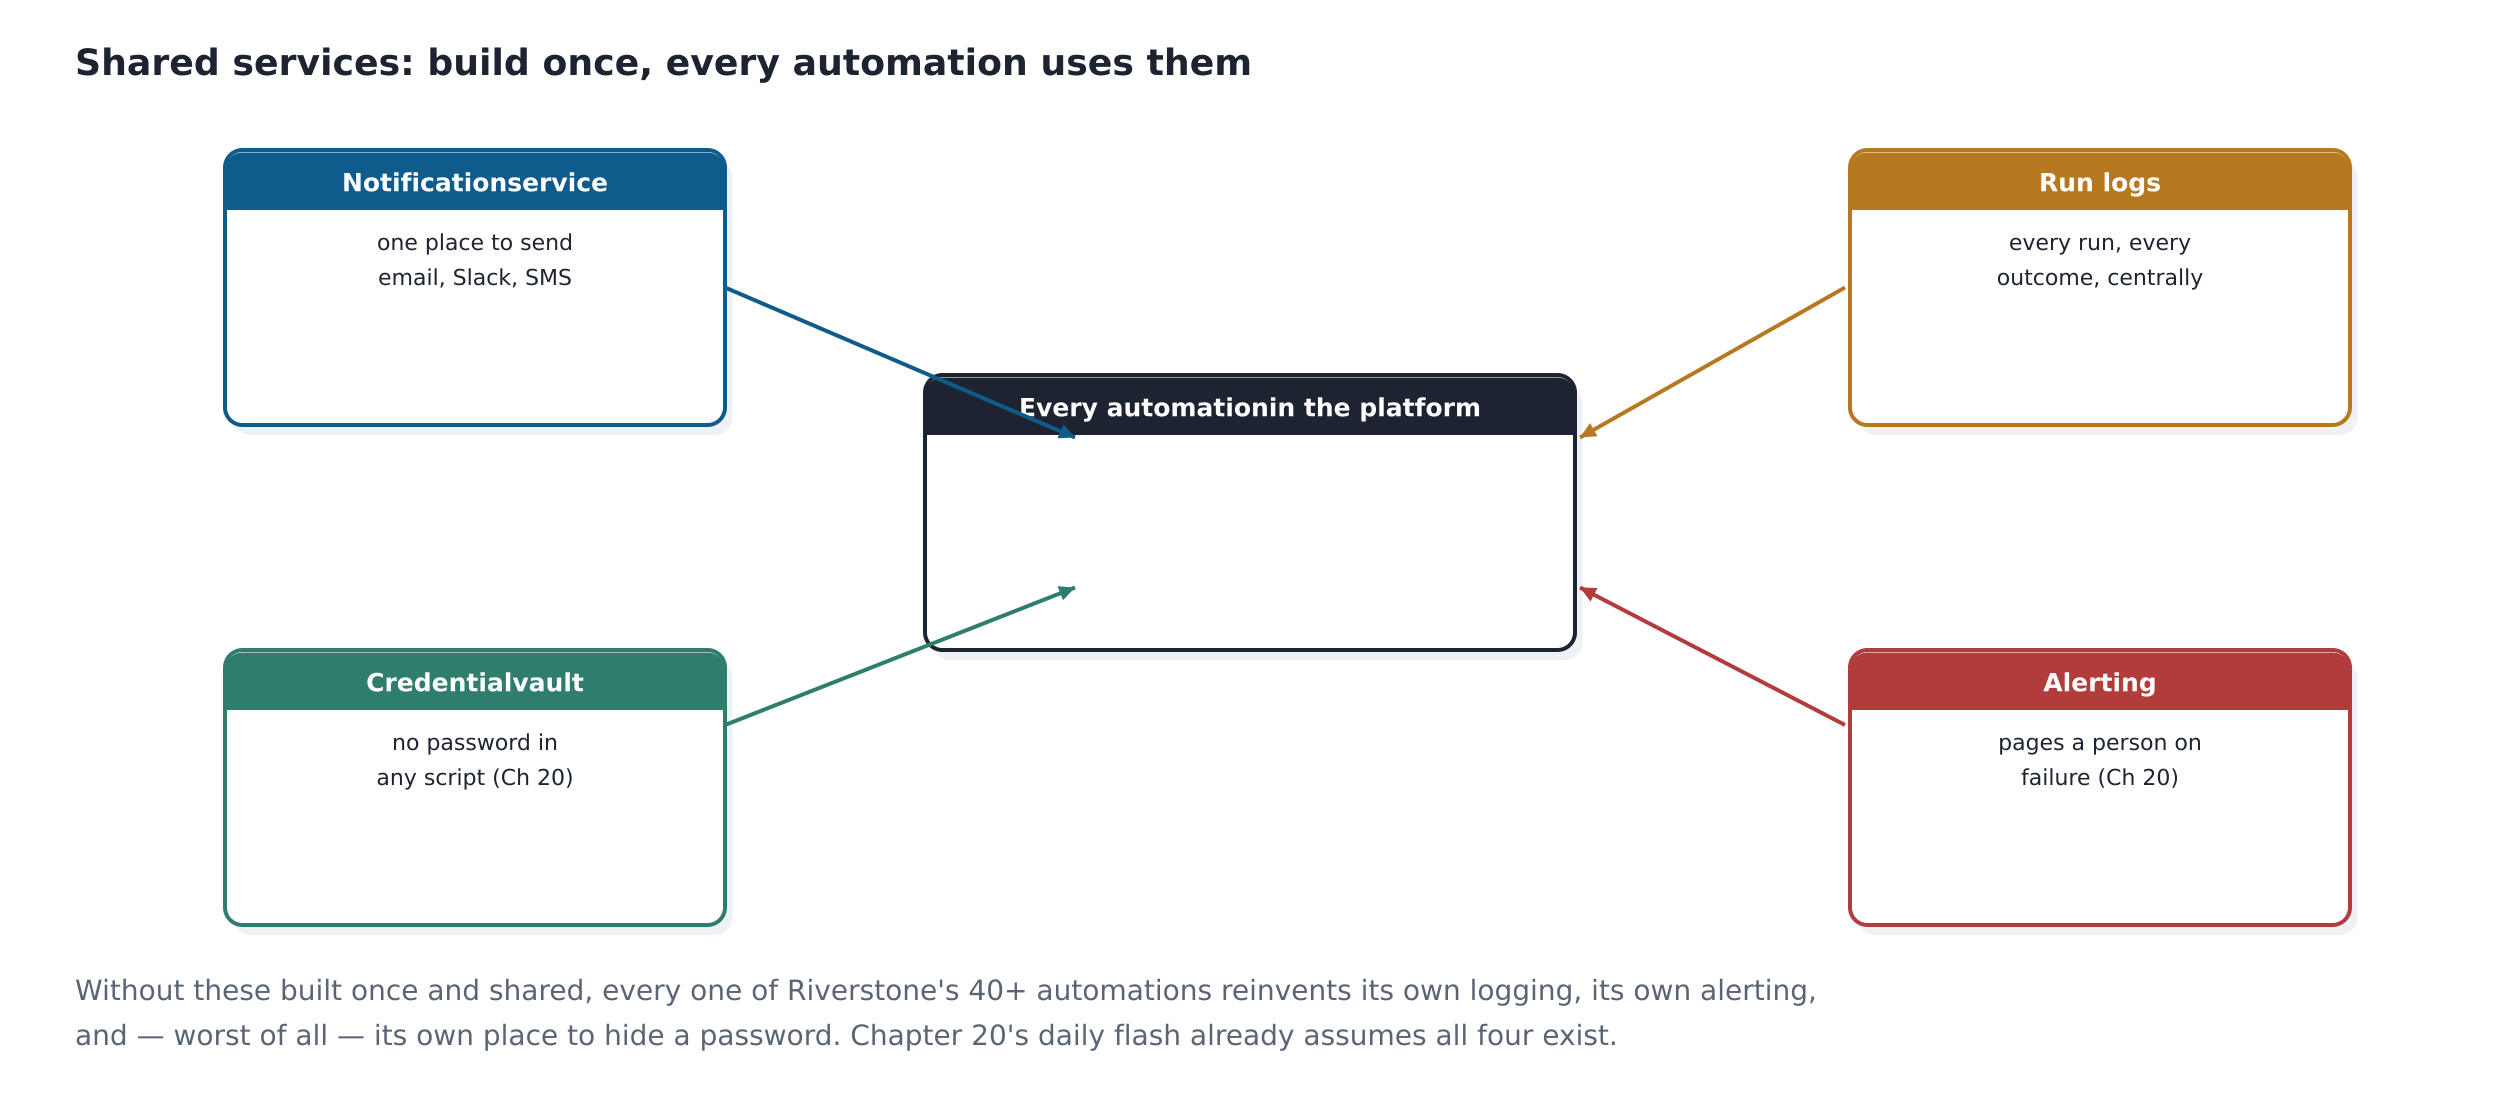
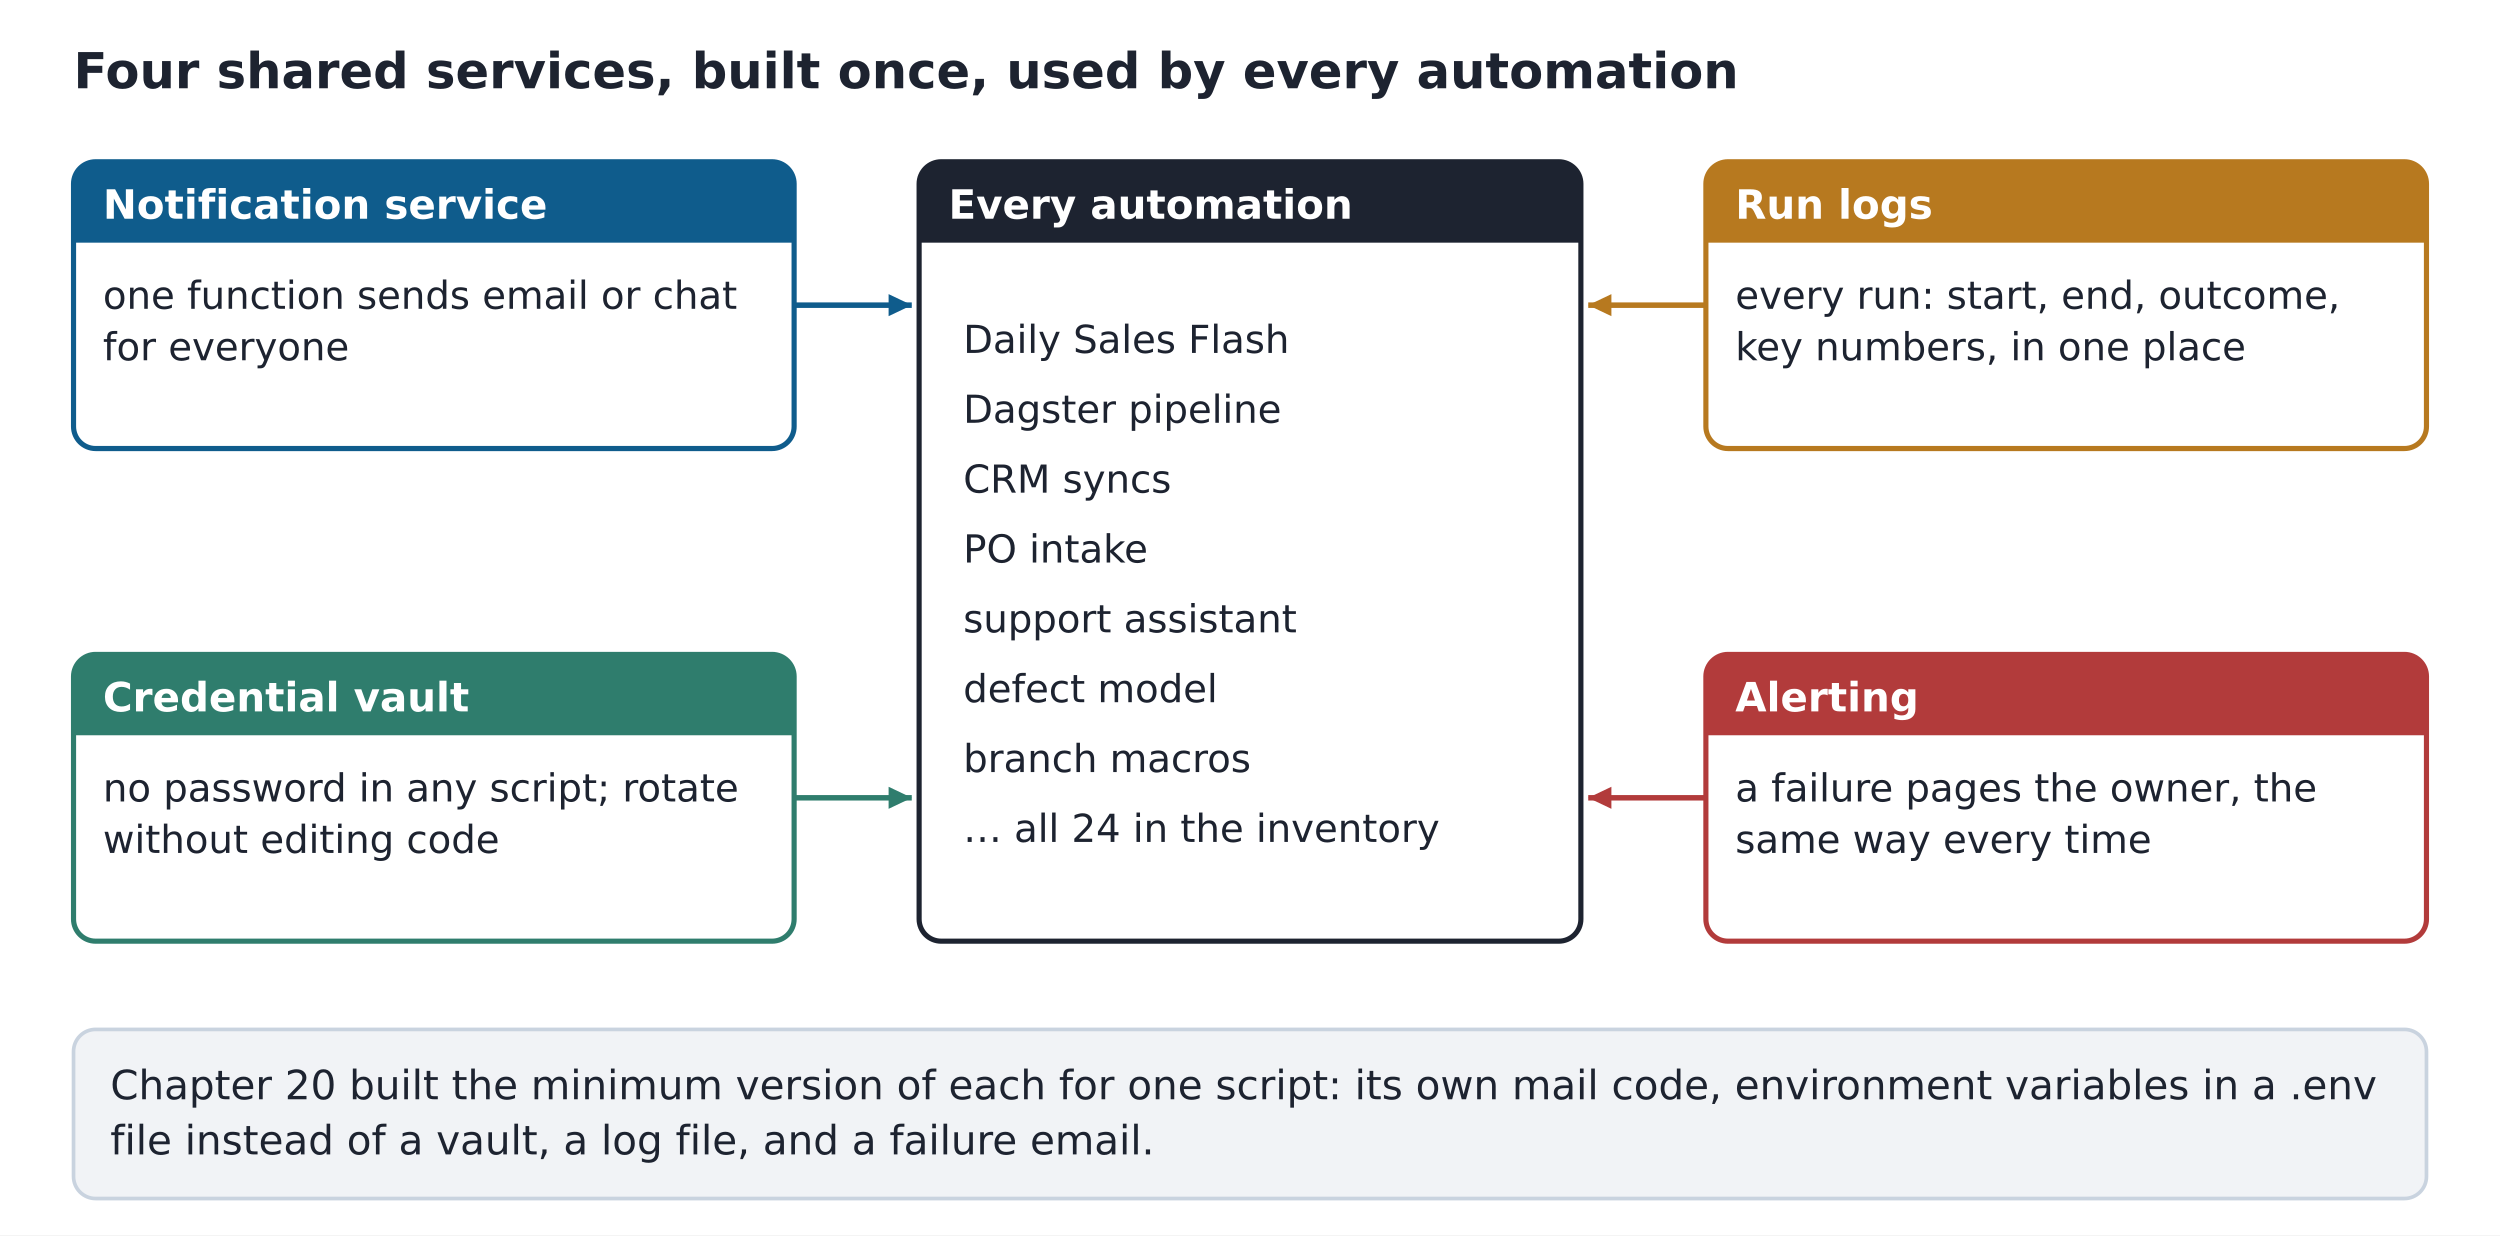
- <svg xmlns="http://www.w3.org/2000/svg" width="1000" height="440" viewBox="0 0 1000 440" font-family="DejaVu Sans, Arial, sans-serif">
-   <rect width="1000" height="440" fill="#ffffff" />
-   <text x="30" y="30" font-size="14.5" fill="#1d2330" font-weight="bold" text-anchor="start" font-family="Poppins, DejaVu Sans, sans-serif">Shared services: build once, every automation uses them</text>
-   <rect x="373" y="154" width="260" height="110" rx="7" fill="#eef2f7" stroke="none" stroke-width="1" />
-   <rect x="370" y="150" width="260" height="110" rx="7" fill="#fff" stroke="#1d2330" stroke-width="1.6" />
-   <path d="M370,158 a7,7 0 0 1 7,-7 H623 a7,7 0 0 1 7,7 V174 H370 Z" fill="#1d2330" />
-   <text x="500.0" y="166.5" font-size="10" fill="#fff" font-weight="bold" text-anchor="middle" font-family="Poppins, DejaVu Sans, sans-serif">Every automation
- in the platform</text>
-   <rect x="93" y="64" width="200" height="110" rx="7" fill="#eef2f7" stroke="none" stroke-width="1" />
-   <rect x="90" y="60" width="200" height="110" rx="7" fill="#fff" stroke="#0f5c8c" stroke-width="1.6" />
-   <path d="M90,68 a7,7 0 0 1 7,-7 H283 a7,7 0 0 1 7,7 V84 H90 Z" fill="#0f5c8c" />
-   <text x="190.0" y="76.5" font-size="10" fill="#fff" font-weight="bold" text-anchor="middle" font-family="Poppins, DejaVu Sans, sans-serif">Notification
- service</text>
-   <text x="190.0" y="100" font-size="8.8" fill="#1d2330" font-weight="normal" text-anchor="middle">one place to send</text>
-   <text x="190.0" y="114" font-size="8.8" fill="#1d2330" font-weight="normal" text-anchor="middle">email, Slack, SMS</text>
-   <rect x="93" y="264" width="200" height="110" rx="7" fill="#eef2f7" stroke="none" stroke-width="1" />
-   <rect x="90" y="260" width="200" height="110" rx="7" fill="#fff" stroke="#2f7d6d" stroke-width="1.6" />
-   <path d="M90,268 a7,7 0 0 1 7,-7 H283 a7,7 0 0 1 7,7 V284 H90 Z" fill="#2f7d6d" />
-   <text x="190.0" y="276.5" font-size="10" fill="#fff" font-weight="bold" text-anchor="middle" font-family="Poppins, DejaVu Sans, sans-serif">Credential
- vault</text>
-   <text x="190.0" y="300" font-size="8.8" fill="#1d2330" font-weight="normal" text-anchor="middle">no password in</text>
-   <text x="190.0" y="314" font-size="8.8" fill="#1d2330" font-weight="normal" text-anchor="middle">any script (Ch 20)</text>
-   <rect x="743" y="64" width="200" height="110" rx="7" fill="#eef2f7" stroke="none" stroke-width="1" />
-   <rect x="740" y="60" width="200" height="110" rx="7" fill="#fff" stroke="#b7791f" stroke-width="1.6" />
-   <path d="M740,68 a7,7 0 0 1 7,-7 H933 a7,7 0 0 1 7,7 V84 H740 Z" fill="#b7791f" />
-   <text x="840.0" y="76.5" font-size="10" fill="#fff" font-weight="bold" text-anchor="middle" font-family="Poppins, DejaVu Sans, sans-serif">Run logs</text>
-   <text x="840.0" y="100" font-size="8.8" fill="#1d2330" font-weight="normal" text-anchor="middle">every run, every</text>
-   <text x="840.0" y="114" font-size="8.8" fill="#1d2330" font-weight="normal" text-anchor="middle">outcome, centrally</text>
-   <rect x="743" y="264" width="200" height="110" rx="7" fill="#eef2f7" stroke="none" stroke-width="1" />
-   <rect x="740" y="260" width="200" height="110" rx="7" fill="#fff" stroke="#b23b3b" stroke-width="1.6" />
-   <path d="M740,268 a7,7 0 0 1 7,-7 H933 a7,7 0 0 1 7,7 V284 H740 Z" fill="#b23b3b" />
-   <text x="840.0" y="276.5" font-size="10" fill="#fff" font-weight="bold" text-anchor="middle" font-family="Poppins, DejaVu Sans, sans-serif">Alerting</text>
-   <text x="840.0" y="300" font-size="8.8" fill="#1d2330" font-weight="normal" text-anchor="middle">pages a person on</text>
-   <text x="840.0" y="314" font-size="8.8" fill="#1d2330" font-weight="normal" text-anchor="middle">failure (Ch 20)</text>
-   <path d="M290,115 L430,175" fill="none" stroke="#0f5c8c" stroke-width="1.6" stroke-linejoin="round" />
-   <path d="M430,175 L423.0,175.3 L425.4,169.7 Z" fill="#0f5c8c" />
-   <path d="M290,290 L430,235" fill="none" stroke="#2f7d6d" stroke-width="1.6" stroke-linejoin="round" />
-   <path d="M430,235 L425.2,240.1 L423.0,234.5 Z" fill="#2f7d6d" />
-   <path d="M738,115 L632,175" fill="none" stroke="#b7791f" stroke-width="1.6" stroke-linejoin="round" />
-   <path d="M632,175 L636.0,169.2 L639.0,174.5 Z" fill="#b7791f" />
-   <path d="M738,290 L632,235" fill="none" stroke="#b23b3b" stroke-width="1.6" stroke-linejoin="round" />
-   <path d="M632,235 L639.0,235.2 L636.2,240.6 Z" fill="#b23b3b" />
-   <text x="30" y="400" font-size="11.2" fill="#5b6475" font-weight="normal" text-anchor="start">Without these built once and shared, every one of Riverstone's 40+ automations reinvents its own logging, its own alerting,</text>
-   <text x="30" y="418" font-size="11.2" fill="#5b6475" font-weight="normal" text-anchor="start">and — worst of all — its own place to hide a password. Chapter 20's daily flash already assumes all four exist.</text>
+ <svg xmlns="http://www.w3.org/2000/svg" width="680" height="336" viewBox="0 0 680 336" font-family="DejaVu Sans, Arial, sans-serif">
+   <rect width="680" height="336" fill="#ffffff" />
+   <text x="20" y="24" font-size="13.5" fill="#1d2330" font-weight="bold" text-anchor="start" font-family="Poppins, DejaVu Sans, sans-serif">Four shared services, built once, used by every automation</text>
+   <rect x="250" y="44" width="180" height="212" rx="6" fill="#fff" stroke="#1d2330" stroke-width="1.4" />
+   <path d="M250,50 a6,6 0 0 1 6,-6 H424 a6,6 0 0 1 6,6 V66 H250 Z" fill="#1d2330" />
+   <text x="258" y="59.5" font-size="11" fill="#fff" font-weight="bold" text-anchor="start">Every automation</text>
+   <text x="262" y="96" font-size="10.5" fill="#1d2330" font-weight="normal" text-anchor="start">Daily Sales Flash</text>
+   <text x="262" y="115" font-size="10.5" fill="#1d2330" font-weight="normal" text-anchor="start">Dagster pipeline</text>
+   <text x="262" y="134" font-size="10.5" fill="#1d2330" font-weight="normal" text-anchor="start">CRM syncs</text>
+   <text x="262" y="153" font-size="10.5" fill="#1d2330" font-weight="normal" text-anchor="start">PO intake</text>
+   <text x="262" y="172" font-size="10.5" fill="#1d2330" font-weight="normal" text-anchor="start">support assistant</text>
+   <text x="262" y="191" font-size="10.5" fill="#1d2330" font-weight="normal" text-anchor="start">defect model</text>
+   <text x="262" y="210" font-size="10.5" fill="#1d2330" font-weight="normal" text-anchor="start">branch macros</text>
+   <text x="262" y="229" font-size="10.5" fill="#1d2330" font-weight="normal" text-anchor="start">… all 24 in the inventory</text>
+   <rect x="20" y="44" width="196" height="78" rx="6" fill="#fff" stroke="#0f5c8c" stroke-width="1.4" />
+   <path d="M20,50 a6,6 0 0 1 6,-6 H210 a6,6 0 0 1 6,6 V66 H20 Z" fill="#0f5c8c" />
+   <text x="28" y="59.5" font-size="11" fill="#fff" font-weight="bold" text-anchor="start">Notification service</text>
+   <text x="28" y="84" font-size="10.5" fill="#1d2330" font-weight="normal" text-anchor="start">one function sends email or chat</text>
+   <text x="28" y="98" font-size="10.5" fill="#1d2330" font-weight="normal" text-anchor="start">for everyone</text>
+   <path d="M216,83.0 L248,83.0" fill="none" stroke="#0f5c8c" stroke-width="1.5" stroke-linejoin="round" />
+   <path d="M248,83.0 L241.7,86.0 L241.7,80.0 Z" fill="#0f5c8c" />
+   <rect x="20" y="178" width="196" height="78" rx="6" fill="#fff" stroke="#2f7d6d" stroke-width="1.4" />
+   <path d="M20,184 a6,6 0 0 1 6,-6 H210 a6,6 0 0 1 6,6 V200 H20 Z" fill="#2f7d6d" />
+   <text x="28" y="193.5" font-size="11" fill="#fff" font-weight="bold" text-anchor="start">Credential vault</text>
+   <text x="28" y="218" font-size="10.5" fill="#1d2330" font-weight="normal" text-anchor="start">no password in any script; rotate</text>
+   <text x="28" y="232" font-size="10.5" fill="#1d2330" font-weight="normal" text-anchor="start">without editing code</text>
+   <path d="M216,217.0 L248,217.0" fill="none" stroke="#2f7d6d" stroke-width="1.5" stroke-linejoin="round" />
+   <path d="M248,217.0 L241.7,220.0 L241.7,214.0 Z" fill="#2f7d6d" />
+   <rect x="464" y="44" width="196" height="78" rx="6" fill="#fff" stroke="#b7791f" stroke-width="1.4" />
+   <path d="M464,50 a6,6 0 0 1 6,-6 H654 a6,6 0 0 1 6,6 V66 H464 Z" fill="#b7791f" />
+   <text x="472" y="59.5" font-size="11" fill="#fff" font-weight="bold" text-anchor="start">Run logs</text>
+   <text x="472" y="84" font-size="10.5" fill="#1d2330" font-weight="normal" text-anchor="start">every run: start, end, outcome,</text>
+   <text x="472" y="98" font-size="10.5" fill="#1d2330" font-weight="normal" text-anchor="start">key numbers, in one place</text>
+   <path d="M464,83.0 L432,83.0" fill="none" stroke="#b7791f" stroke-width="1.5" stroke-linejoin="round" />
+   <path d="M432,83.0 L438.3,80.0 L438.3,86.0 Z" fill="#b7791f" />
+   <rect x="464" y="178" width="196" height="78" rx="6" fill="#fff" stroke="#b23b3b" stroke-width="1.4" />
+   <path d="M464,184 a6,6 0 0 1 6,-6 H654 a6,6 0 0 1 6,6 V200 H464 Z" fill="#b23b3b" />
+   <text x="472" y="193.5" font-size="11" fill="#fff" font-weight="bold" text-anchor="start">Alerting</text>
+   <text x="472" y="218" font-size="10.5" fill="#1d2330" font-weight="normal" text-anchor="start">a failure pages the owner, the</text>
+   <text x="472" y="232" font-size="10.5" fill="#1d2330" font-weight="normal" text-anchor="start">same way every time</text>
+   <path d="M464,217.0 L432,217.0" fill="none" stroke="#b23b3b" stroke-width="1.5" stroke-linejoin="round" />
+   <path d="M432,217.0 L438.3,214.0 L438.3,220.0 Z" fill="#b23b3b" />
+   <rect x="20" y="280" width="640" height="46" rx="6" fill="#f1f3f6" stroke="#c9d3df" stroke-width="1" />
+   <text x="30" y="299" font-size="11" fill="#1d2330" font-weight="normal" text-anchor="start">Chapter 20 built the minimum version of each for one script: its own mail code, environment variables in a .env</text>
+   <text x="30" y="314" font-size="11" fill="#1d2330" font-weight="normal" text-anchor="start">file instead of a vault, a log file, and a failure email.</text>
</svg>
